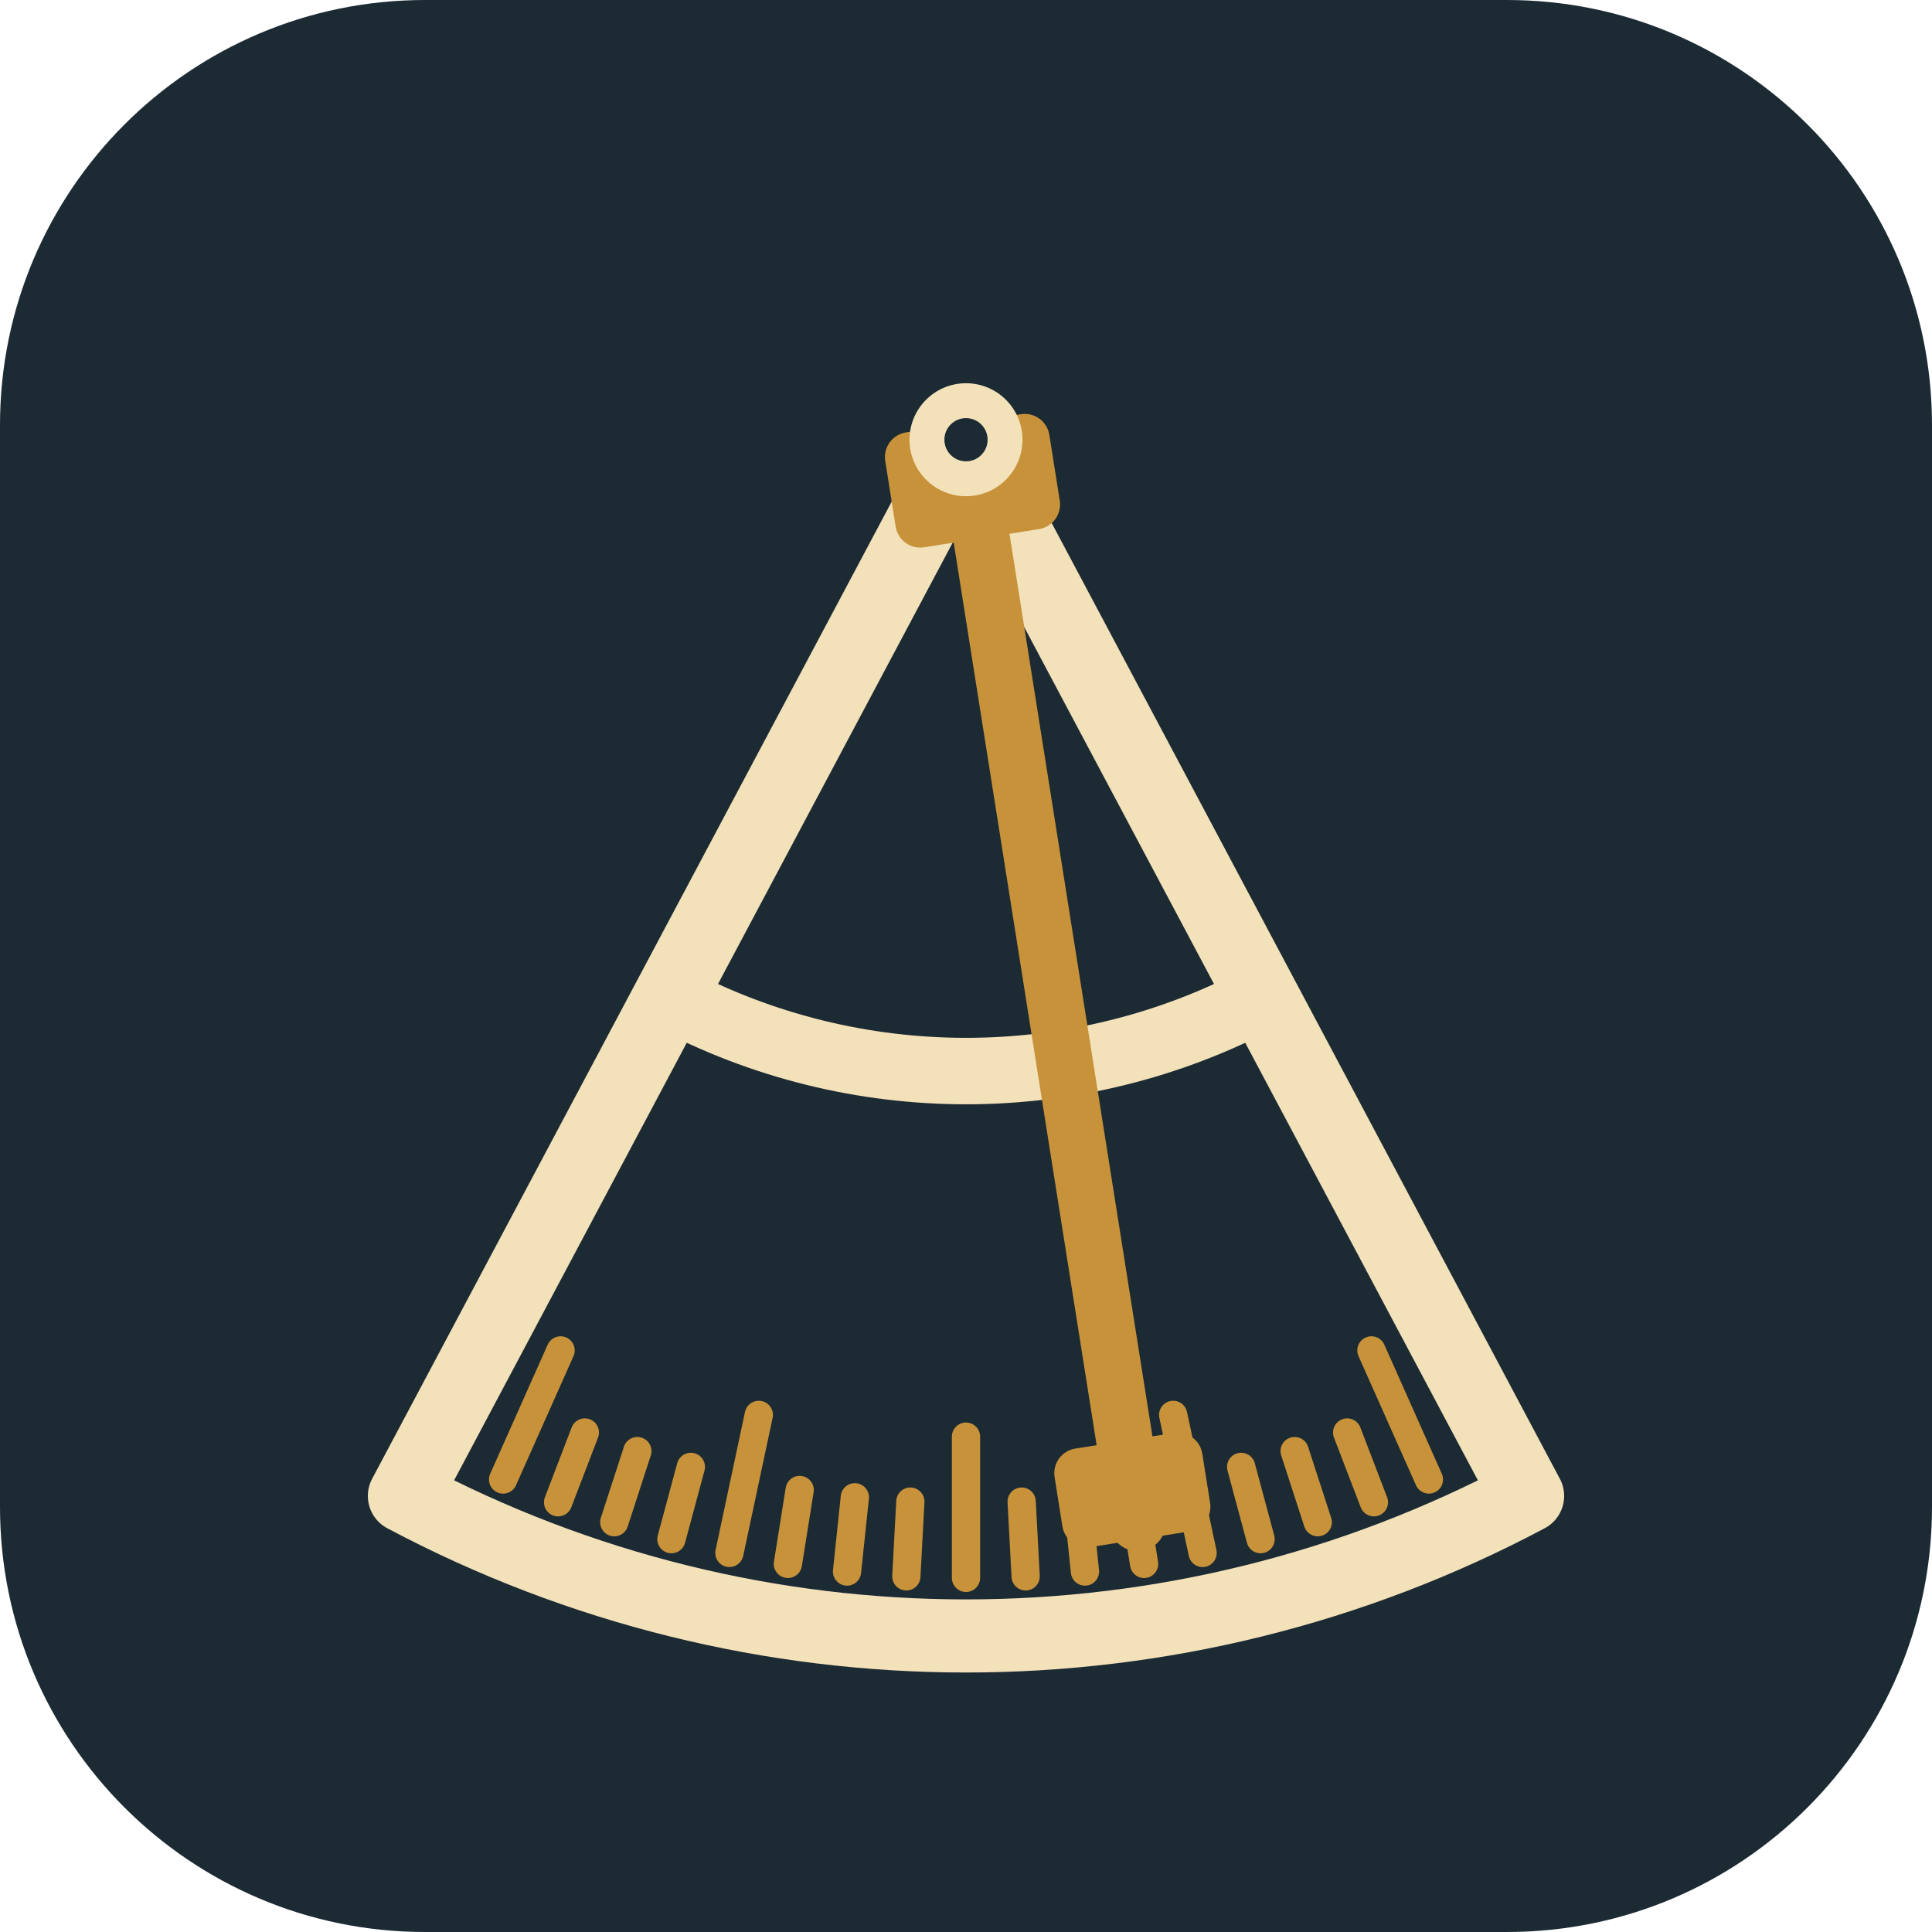
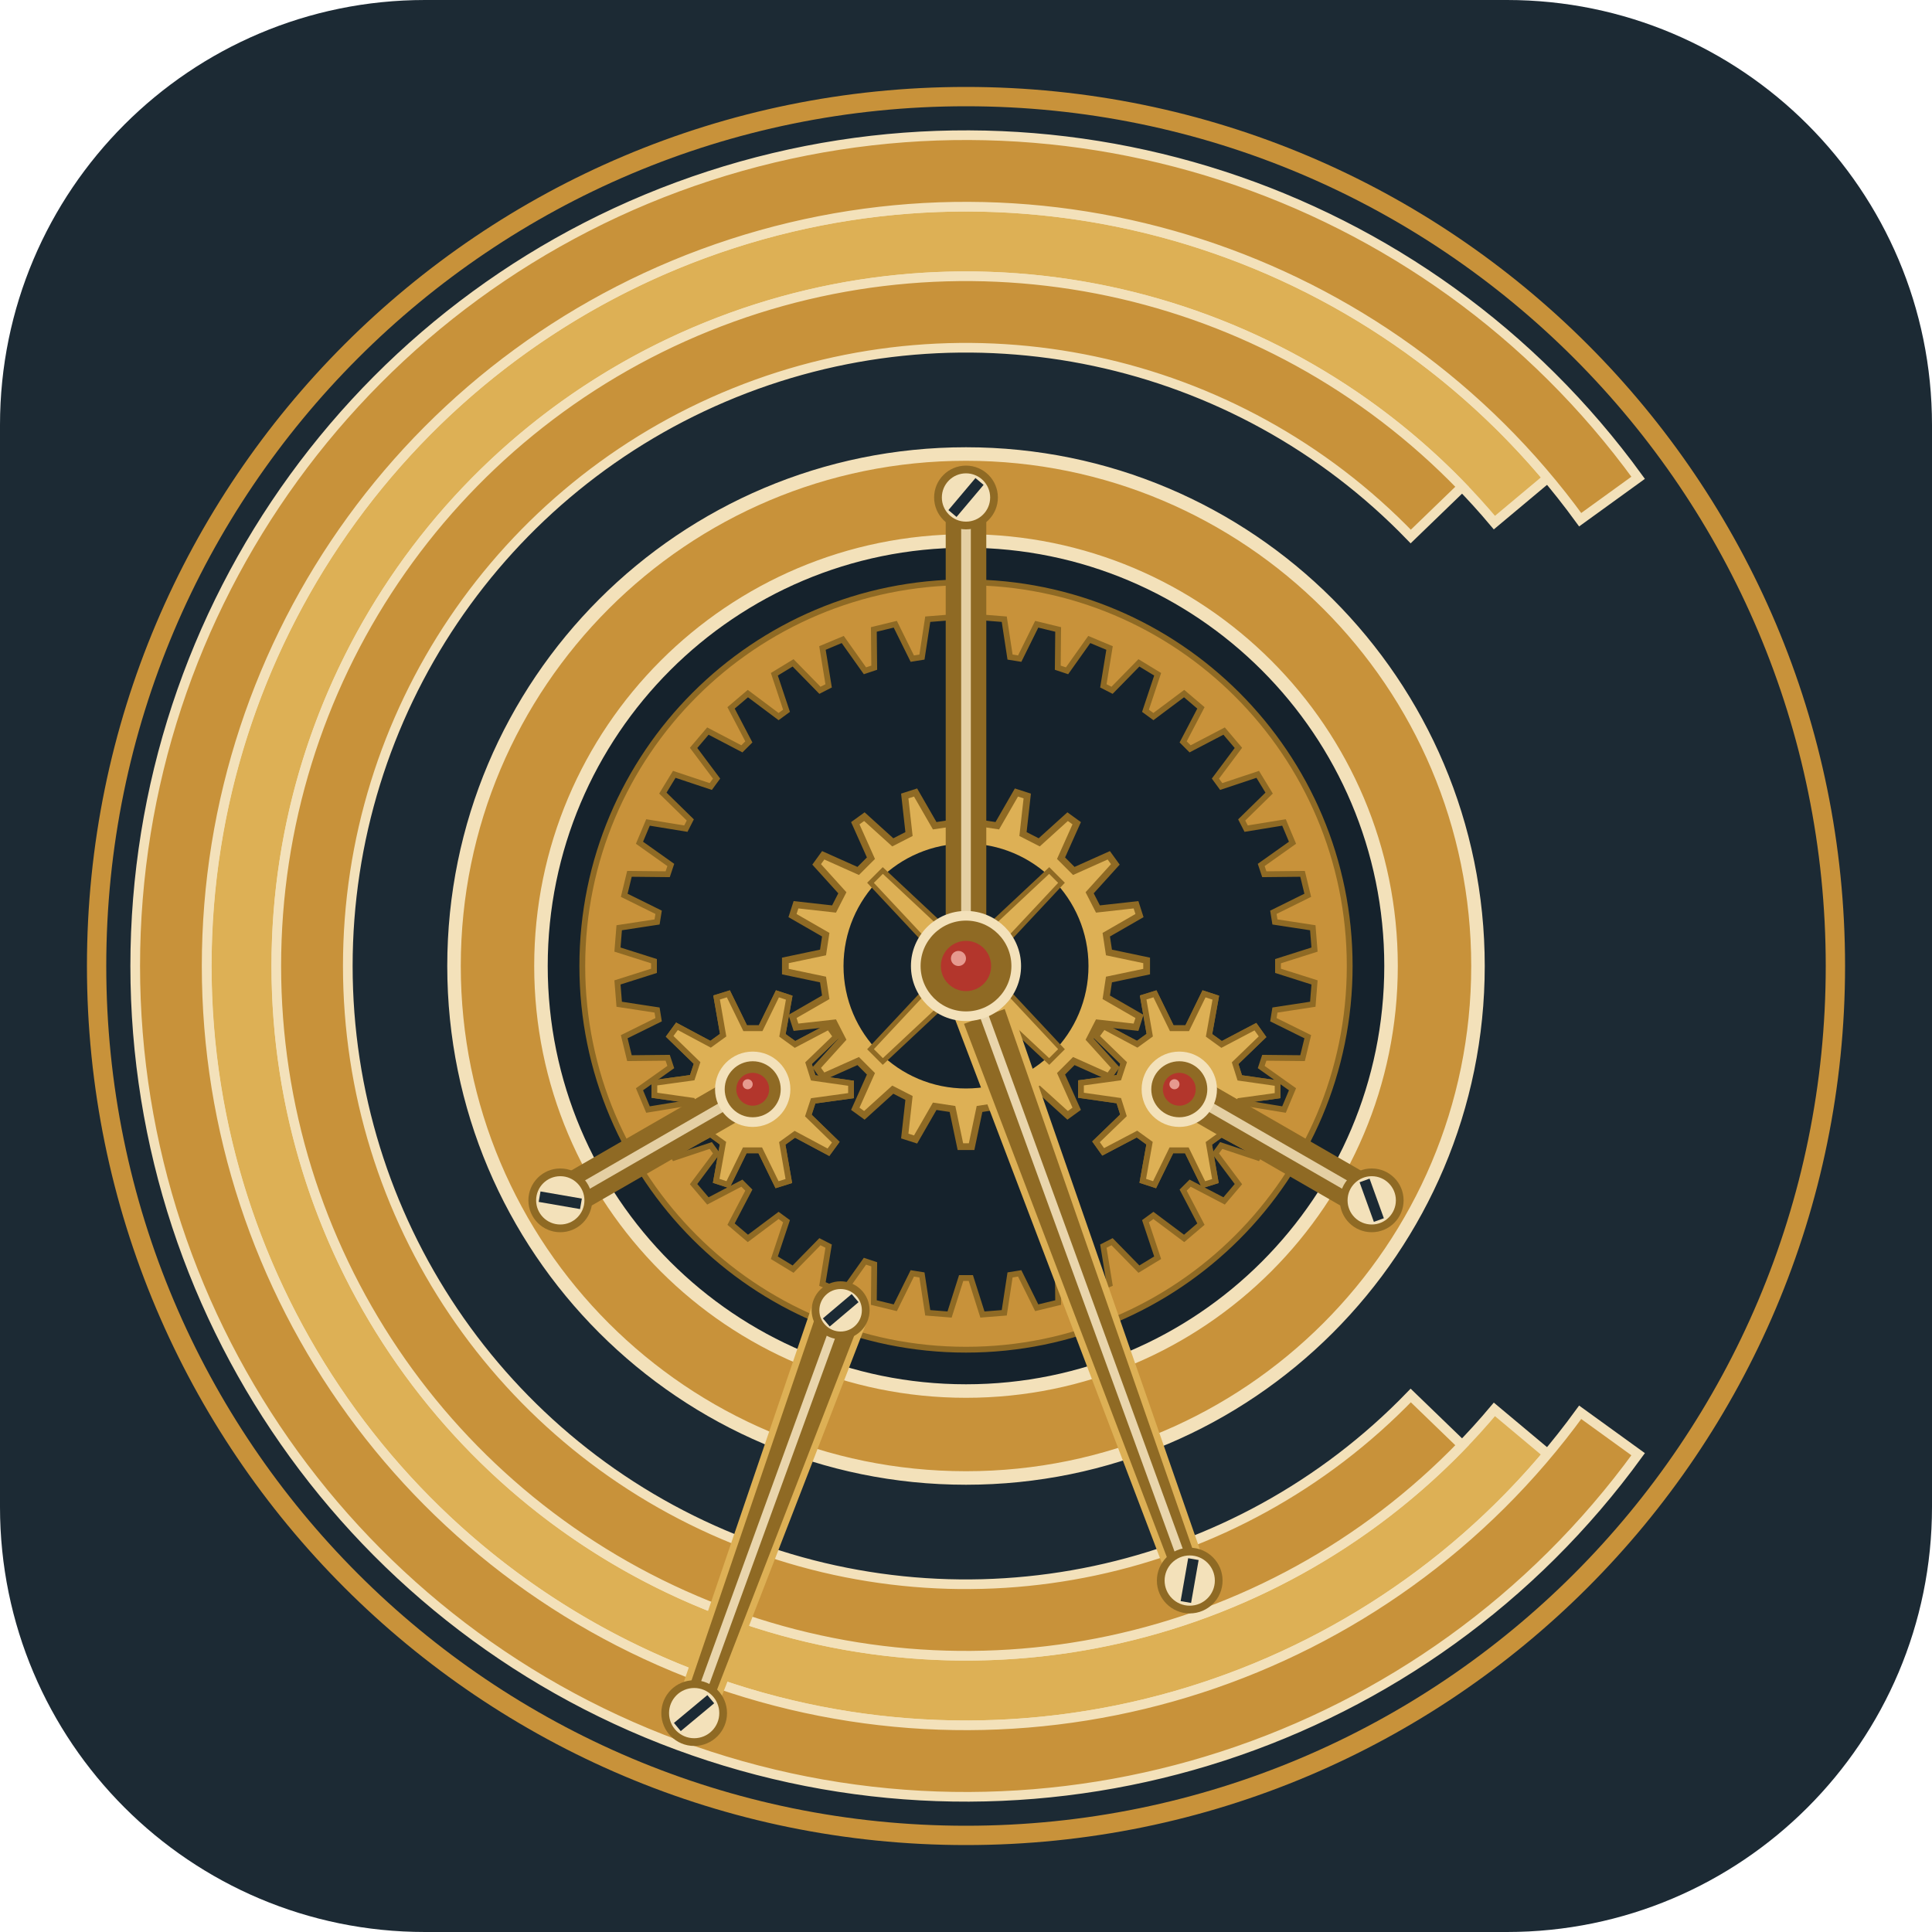
<svg xmlns="http://www.w3.org/2000/svg" viewBox="0 0 100 100">
-   <rect width="100" height="100" rx="22" fill="#1C2A34" />
-   <g transform="translate(50 52) scale(0.86) translate(-50 -50)">
-     <path d="M50 7L8.69 84.7A88 88 0 0 0 91.31 84.7Z" fill="#1C2A34" stroke="#1C2A34" stroke-width="6" stroke-linejoin="round" />
-     <path d="M50 16L16.2 79.57A72 72 0 0 0 83.8 79.57Z" fill="none" stroke="#F3E1BA" stroke-width="4.4" stroke-linejoin="round" />
-     <path d="M25.6 70.81L22.14 78.58M27.06 75.75L25.45 79.95M30.22 76.87L28.83 81.15M33.44 77.82L32.27 82.17M37.53 74.69L35.76 83M39.99 79.21L39.28 83.66M43.31 79.65L42.84 84.12M46.65 79.91L46.41 84.41M50 76L50 84.5M53.35 79.91L53.59 84.41M56.69 79.65L57.16 84.12M60.01 79.21L60.72 83.66M62.47 74.69L64.24 83M66.56 77.82L67.73 82.17M69.78 76.87L71.17 81.15M72.94 75.75L74.55 79.95M74.4 70.81L77.86 78.58" stroke="#C8923A" stroke-width="1.7" stroke-linecap="round" />
-     <path d="M32.16 49.55A38 38 0 0 0 67.84 49.55" fill="none" stroke="#F3E1BA" stroke-width="4" stroke-linecap="round" />
-     <g transform="rotate(-9 50 16)">
-       <path d="M50 16L50 82" stroke="#C8923A" stroke-width="3.4" stroke-linecap="round" />
-       <rect x="45.5" y="77" width="9" height="6" rx="1.5" fill="#C8923A" />
-       <rect x="45" y="15" width="10" height="7" rx="1.5" fill="#C8923A" />
+   <g>
+     <rect width="100" height="100" rx="22" fill="#1C2A34" />
+     <circle cx="50" cy="50" r="45" fill="none" stroke="#C8923A" stroke-width="1" />
+     <path d="M80.11 75.26A39.3 39.3 0 1 1 80.11 24.74L77.35 27.05A35.7 35.7 0 1 0 77.35 72.95Z" fill="#DDB055" stroke="#F3E1BA" stroke-width=".5" />
+     <circle cx="50" cy="50" r="22" fill="#15222C" />
+   </g>
+   <g>
+     <path d="M84.79 75.27A43 43 0 1 1 84.79 24.73L81.79 26.9A39.3 39.3 0 1 0 81.79 73.1Z" fill="#C8923A" stroke="#F3E1BA" stroke-width=".5" />
+     <path fill-rule="evenodd" d="M69.86 50A19.86 19.86 0 1 1 30.14 50A19.86 19.86 0 1 1 69.86 50Z M68.04 49.15L66.15 49.75L66.15 50.25L68.04 50.85L67.95 51.98L65.99 52.28L65.91 52.78L67.69 53.66L67.42 54.77L65.44 54.75L65.28 55.23L66.9 56.38L66.46 57.43L64.5 57.11L64.27 57.56L65.69 58.95L65.1 59.92L63.21 59.29L62.91 59.7L64.1 61.29L63.36 62.16L61.6 61.24L61.24 61.6L62.16 63.36L61.29 64.1L59.7 62.91L59.29 63.21L59.92 65.1L58.95 65.69L57.56 64.27L57.11 64.5L57.43 66.46L56.38 66.9L55.23 65.28L54.75 65.44L54.77 67.42L53.66 67.69L52.78 65.91L52.28 65.99L51.98 67.95L50.85 68.04L50.25 66.15L49.75 66.15L49.15 68.04L48.02 67.95L47.72 65.99L47.22 65.91L46.34 67.69L45.23 67.42L45.25 65.44L44.77 65.28L43.62 66.9L42.57 66.46L42.89 64.5L42.44 64.27L41.05 65.69L40.08 65.1L40.71 63.21L40.3 62.91L38.71 64.1L37.84 63.36L38.76 61.6L38.4 61.24L36.64 62.16L35.9 61.29L37.09 59.7L36.79 59.29L34.9 59.92L34.31 58.95L35.73 57.56L35.5 57.11L33.54 57.43L33.1 56.38L34.72 55.23L34.56 54.75L32.58 54.77L32.31 53.66L34.09 52.78L34.01 52.28L32.05 51.98L31.96 50.85L33.85 50.25L33.85 49.75L31.96 49.15L32.05 48.02L34.01 47.72L34.09 47.22L32.31 46.34L32.58 45.23L34.56 45.25L34.72 44.77L33.1 43.62L33.54 42.57L35.5 42.89L35.73 42.44L34.31 41.05L34.9 40.08L36.79 40.71L37.09 40.3L35.9 38.71L36.64 37.84L38.4 38.76L38.76 38.4L37.84 36.64L38.71 35.9L40.3 37.09L40.71 36.79L40.08 34.9L41.05 34.31L42.44 35.73L42.89 35.5L42.57 33.54L43.62 33.1L44.77 34.72L45.25 34.56L45.23 32.58L46.34 32.31L47.22 34.09L47.72 34.01L48.02 32.05L49.15 31.96L49.75 33.85L50.25 33.85L50.85 31.96L51.98 32.05L52.28 34.01L52.78 34.09L53.66 32.31L54.77 32.58L54.75 34.56L55.23 34.72L56.38 33.1L57.43 33.54L57.11 35.5L57.56 35.73L58.95 34.31L59.92 34.9L59.29 36.79L59.7 37.09L61.29 35.9L62.16 36.64L61.24 38.4L61.6 38.76L63.36 37.84L64.1 38.71L62.91 40.3L63.21 40.71L65.1 40.08L65.69 41.05L64.27 42.44L64.5 42.89L66.46 42.57L66.9 43.62L65.28 44.77L65.44 45.25L67.42 45.23L67.69 46.34L65.91 47.22L65.99 47.72L67.95 48.02Z" fill="#C8923A" stroke="#8F6A24" stroke-width=".3" />
+   </g>
+   <g>
+     <path transform="translate(38.96 56.38)" d="M3.13 -0.59L5.09 -0.31L5.09 0.33L3.13 0.6L2.88 1.36L4.3 2.74L3.92 3.26L2.18 2.33L1.53 2.8L1.87 4.75L1.26 4.94L0.39 3.16L-0.41 3.16L-1.28 4.94L-1.89 4.74L-1.54 2.79L-2.19 2.32L-3.94 3.24L-4.31 2.72L-2.89 1.35L-3.13 0.59L-5.09 0.31L-5.09 -0.33L-3.13 -0.6L-2.88 -1.36L-4.3 -2.74L-3.92 -3.26L-2.18 -2.33L-1.53 -2.8L-1.87 -4.75L-1.26 -4.94L-0.39 -3.16L0.41 -3.16L1.28 -4.94L1.89 -4.74L1.54 -2.79L2.19 -2.32L3.94 -3.24L4.31 -2.72L2.89 -1.35Z" fill="#C8923A" stroke="#8F6A24" stroke-width=".3" />
+     <path transform="translate(38.96 56.38)" d="M3.13 -0.59L5.09 -0.31L5.09 0.33L3.13 0.6L2.88 1.36L4.3 2.74L3.92 3.26L2.18 2.33L1.53 2.8L1.87 4.75L1.26 4.94L0.39 3.16L-0.41 3.16L-1.28 4.94L-1.89 4.74L-1.54 2.79L-2.19 2.32L-3.94 3.24L-4.31 2.72L-2.89 1.35L-3.13 0.59L-5.09 0.31L-5.09 -0.33L-3.13 -0.6L-2.88 -1.36L-4.3 -2.74L-3.92 -3.26L-2.18 -2.33L-1.53 -2.8L-1.87 -4.75L-1.26 -4.94L-0.39 -3.16L0.41 -3.16L1.28 -4.94L1.89 -4.74L1.54 -2.79L2.19 -2.32L3.94 -3.24L4.31 -2.72L2.89 -1.35Z" fill="#DDB055" stroke="#8F6A24" stroke-width=".3" />
+     <circle cx="38.96" cy="56.38" r="1.2" fill="#15222C" />
+   </g>
+   <g>
+     <path transform="translate(61.04 56.38)" d="M3.13 -0.59L5.09 -0.31L5.09 0.33L3.13 0.6L2.88 1.36L4.3 2.74L3.92 3.26L2.18 2.33L1.53 2.8L1.87 4.75L1.26 4.94L0.39 3.16L-0.41 3.16L-1.28 4.94L-1.89 4.74L-1.54 2.79L-2.19 2.32L-3.94 3.24L-4.31 2.72L-2.89 1.35L-3.13 0.59L-5.09 0.31L-5.09 -0.33L-3.13 -0.6L-2.88 -1.36L-4.3 -2.74L-3.92 -3.26L-2.18 -2.33L-1.53 -2.8L-1.87 -4.75L-1.26 -4.94L-0.39 -3.16L0.41 -3.16L1.28 -4.94L1.89 -4.74L1.54 -2.79L2.19 -2.32L3.94 -3.24L4.31 -2.72L2.89 -1.35Z" fill="#C8923A" stroke="#8F6A24" stroke-width=".3" />
+     <path transform="translate(61.04 56.38)" d="M3.13 -0.59L5.09 -0.31L5.09 0.33L3.13 0.6L2.88 1.36L4.3 2.74L3.92 3.26L2.18 2.33L1.53 2.8L1.87 4.75L1.26 4.94L0.39 3.16L-0.41 3.16L-1.28 4.94L-1.89 4.74L-1.54 2.79L-2.19 2.32L-3.94 3.24L-4.31 2.72L-2.89 1.35L-3.13 0.59L-5.09 0.31L-5.09 -0.33L-3.13 -0.6L-2.88 -1.36L-4.3 -2.74L-3.92 -3.26L-2.18 -2.33L-1.53 -2.8L-1.87 -4.75L-1.26 -4.94L-0.39 -3.16L0.41 -3.16L1.28 -4.94L1.89 -4.74L1.54 -2.79L2.19 -2.32L3.94 -3.24L4.31 -2.72L2.89 -1.35Z" fill="#DDB055" stroke="#8F6A24" stroke-width=".3" />
+     <circle cx="61.04" cy="56.38" r="1.2" fill="#15222C" />
+   </g>
+   <g>
+     <path d="M75.68 74.8A35.7 35.7 0 1 1 75.68 25.2L73.02 27.77A32 32 0 1 0 73.02 72.23Z" fill="#C8923A" stroke="#F3E1BA" stroke-width=".5" />
+     <g transform="translate(50 50)">
+       <path d="M7.4 -0.7L9.35 -0.29L9.35 0.29L7.4 0.7L7.26 1.62L8.98 2.61L8.8 3.17L6.83 2.95L6.4 3.79L7.73 5.26L7.39 5.73L5.58 4.92L4.92 5.58L5.73 7.39L5.26 7.73L3.79 6.4L2.95 6.83L3.17 8.8L2.61 8.98L1.62 7.26L0.7 7.4L0.29 9.35L-0.29 9.35L-0.7 7.4L-1.62 7.26L-2.61 8.98L-3.17 8.8L-2.95 6.83L-3.79 6.4L-5.26 7.73L-5.73 7.39L-4.92 5.58L-5.58 4.92L-7.39 5.73L-7.73 5.26L-6.4 3.79L-6.83 2.95L-8.8 3.17L-8.98 2.61L-7.26 1.62L-7.4 0.7L-9.35 0.29L-9.35 -0.29L-7.4 -0.7L-7.26 -1.62L-8.98 -2.61L-8.8 -3.17L-6.83 -2.95L-6.4 -3.79L-7.73 -5.26L-7.39 -5.73L-5.58 -4.92L-4.92 -5.58L-5.73 -7.39L-5.26 -7.73L-3.79 -6.4L-2.95 -6.83L-3.17 -8.8L-2.61 -8.98L-1.62 -7.26L-0.7 -7.4L-0.29 -9.35L0.29 -9.35L0.7 -7.4L1.62 -7.26L2.61 -8.98L3.17 -8.8L2.95 -6.83L3.79 -6.4L5.26 -7.73L5.73 -7.39L4.92 -5.58L5.58 -4.92L7.39 -5.73L7.73 -5.26L6.4 -3.79L6.83 -2.95L8.8 -3.17L8.98 -2.61L7.26 -1.62Z" fill="#DDB055" stroke="#8F6A24" stroke-width=".35" />
+       <circle r="6.34" fill="#15222C" />
+       <path d="M-.6 -2L-.45 -6.54H.45L.6 -2Z" fill="#DDB055" stroke="#8F6A24" stroke-width=".25" transform="rotate(45)" />
+       <path d="M-.6 -2L-.45 -6.54H.45L.6 -2Z" fill="#DDB055" stroke="#8F6A24" stroke-width=".25" transform="rotate(135)" />
+       <path d="M-.6 -2L-.45 -6.54H.45L.6 -2Z" fill="#DDB055" stroke="#8F6A24" stroke-width=".25" transform="rotate(225)" />
+       <path d="M-.6 -2L-.45 -6.54H.45L.6 -2Z" fill="#DDB055" stroke="#8F6A24" stroke-width=".25" transform="rotate(315)" />
+       <circle r="2.4" fill="#DDB055" stroke="#8F6A24" stroke-width=".3" />
    </g>
-     <circle cx="50" cy="16" r="3.4" fill="#F3E1BA" />
-     <circle cx="50" cy="16" r="1.3" fill="#1C2A34" />
+   </g>
+   <g>
+     <circle cx="50" cy="50" r="24.25" fill="none" stroke="#C8923A" stroke-width="4.5" />
+     <circle cx="50" cy="50" r="26.5" fill="none" stroke="#F3E1BA" stroke-width=".7" />
+     <circle cx="50" cy="50" r="22" fill="none" stroke="#F3E1BA" stroke-width=".7" />
+     <path d="M30.08 61.5L38.96 56.38" stroke="#8F6A24" stroke-width="2.1" />
+     <path d="M30.08 61.5L38.96 56.38" stroke="#F3E1BA" stroke-width=".5" opacity=".85" />
+     <path d="M69.92 61.5L61.04 56.38" stroke="#8F6A24" stroke-width="2.1" />
+     <path d="M69.92 61.5L61.04 56.38" stroke="#F3E1BA" stroke-width=".5" opacity=".85" />
+     <path d="M50 27L50 50" stroke="#8F6A24" stroke-width="2.1" />
+     <path d="M50 27L50 50" stroke="#F3E1BA" stroke-width=".5" opacity=".85" />
+   </g>
+   <g>
+     <path d="M42.29 67.37L35.13 88.38L36.72 88.96L44.74 68.26Z" fill="#8F6A24" stroke="#DDB055" stroke-width=".35" stroke-linejoin="miter" />
+     <path d="M43.51 67.82L35.93 88.67" stroke="#F3E1BA" stroke-width=".45" opacity=".9" />
+     <circle cx="43.51" cy="67.82" r="1.3" fill="#F3E1BA" stroke="#8F6A24" stroke-width=".4" />
+     <path d="M44.26 67.19L42.77 68.45" stroke="#1C2A34" stroke-width=".55" />
+     <circle cx="35.93" cy="88.67" r="1.5" fill="#F3E1BA" stroke="#8F6A24" stroke-width=".4" />
+     <path d="M36.79 87.95L35.06 89.39" stroke="#1C2A34" stroke-width=".55" />
+   </g>
+   <g>
+     <path d="M49.67 52.89L60.78 82.1L62.38 81.52L52.11 52Z" fill="#8F6A24" stroke="#DDB055" stroke-width=".35" stroke-linejoin="miter" />
+     <path d="M50.89 52.44L61.58 81.81" stroke="#F3E1BA" stroke-width=".45" opacity=".9" />
+     <circle cx="61.58" cy="81.81" r="1.5" fill="#F3E1BA" stroke="#8F6A24" stroke-width=".4" />
+     <path d="M61.77 80.7L61.38 82.92" stroke="#1C2A34" stroke-width=".55" />
+   </g>
+   <g>
+     <circle cx="38.96" cy="56.38" r="1.7" fill="#8F6A24" stroke="#F3E1BA" stroke-width=".5" />
+     <circle cx="38.96" cy="56.38" r="0.85" fill="#B3362C" />
+     <circle cx="38.7" cy="56.12" r="0.26" fill="#F2B3A8" opacity=".8" />
+     <circle cx="29" cy="62.13" r="1.45" fill="#F3E1BA" stroke="#8F6A24" stroke-width=".4" />
+     <path d="M30.07 62.31L27.93 61.94" stroke="#1C2A34" stroke-width=".55" />
+     <circle cx="61.04" cy="56.38" r="1.7" fill="#8F6A24" stroke="#F3E1BA" stroke-width=".5" />
+     <circle cx="61.04" cy="56.38" r="0.85" fill="#B3362C" />
+     <circle cx="60.79" cy="56.12" r="0.26" fill="#F2B3A8" opacity=".8" />
+     <circle cx="71" cy="62.13" r="1.45" fill="#F3E1BA" stroke="#8F6A24" stroke-width=".4" />
+     <path d="M70.63 61.1L71.37 63.15" stroke="#1C2A34" stroke-width=".55" />
+     <circle cx="50" cy="50" r="2.6" fill="#8F6A24" stroke="#F3E1BA" stroke-width=".5" />
+     <circle cx="50" cy="50" r="1.3" fill="#B3362C" />
+     <circle cx="49.61" cy="49.61" r="0.39" fill="#F2B3A8" opacity=".8" />
+     <circle cx="50" cy="25.75" r="1.45" fill="#F3E1BA" stroke="#8F6A24" stroke-width=".4" />
+     <path d="M49.3 26.58L50.7 24.92" stroke="#1C2A34" stroke-width=".55" />
  </g>
</svg>
